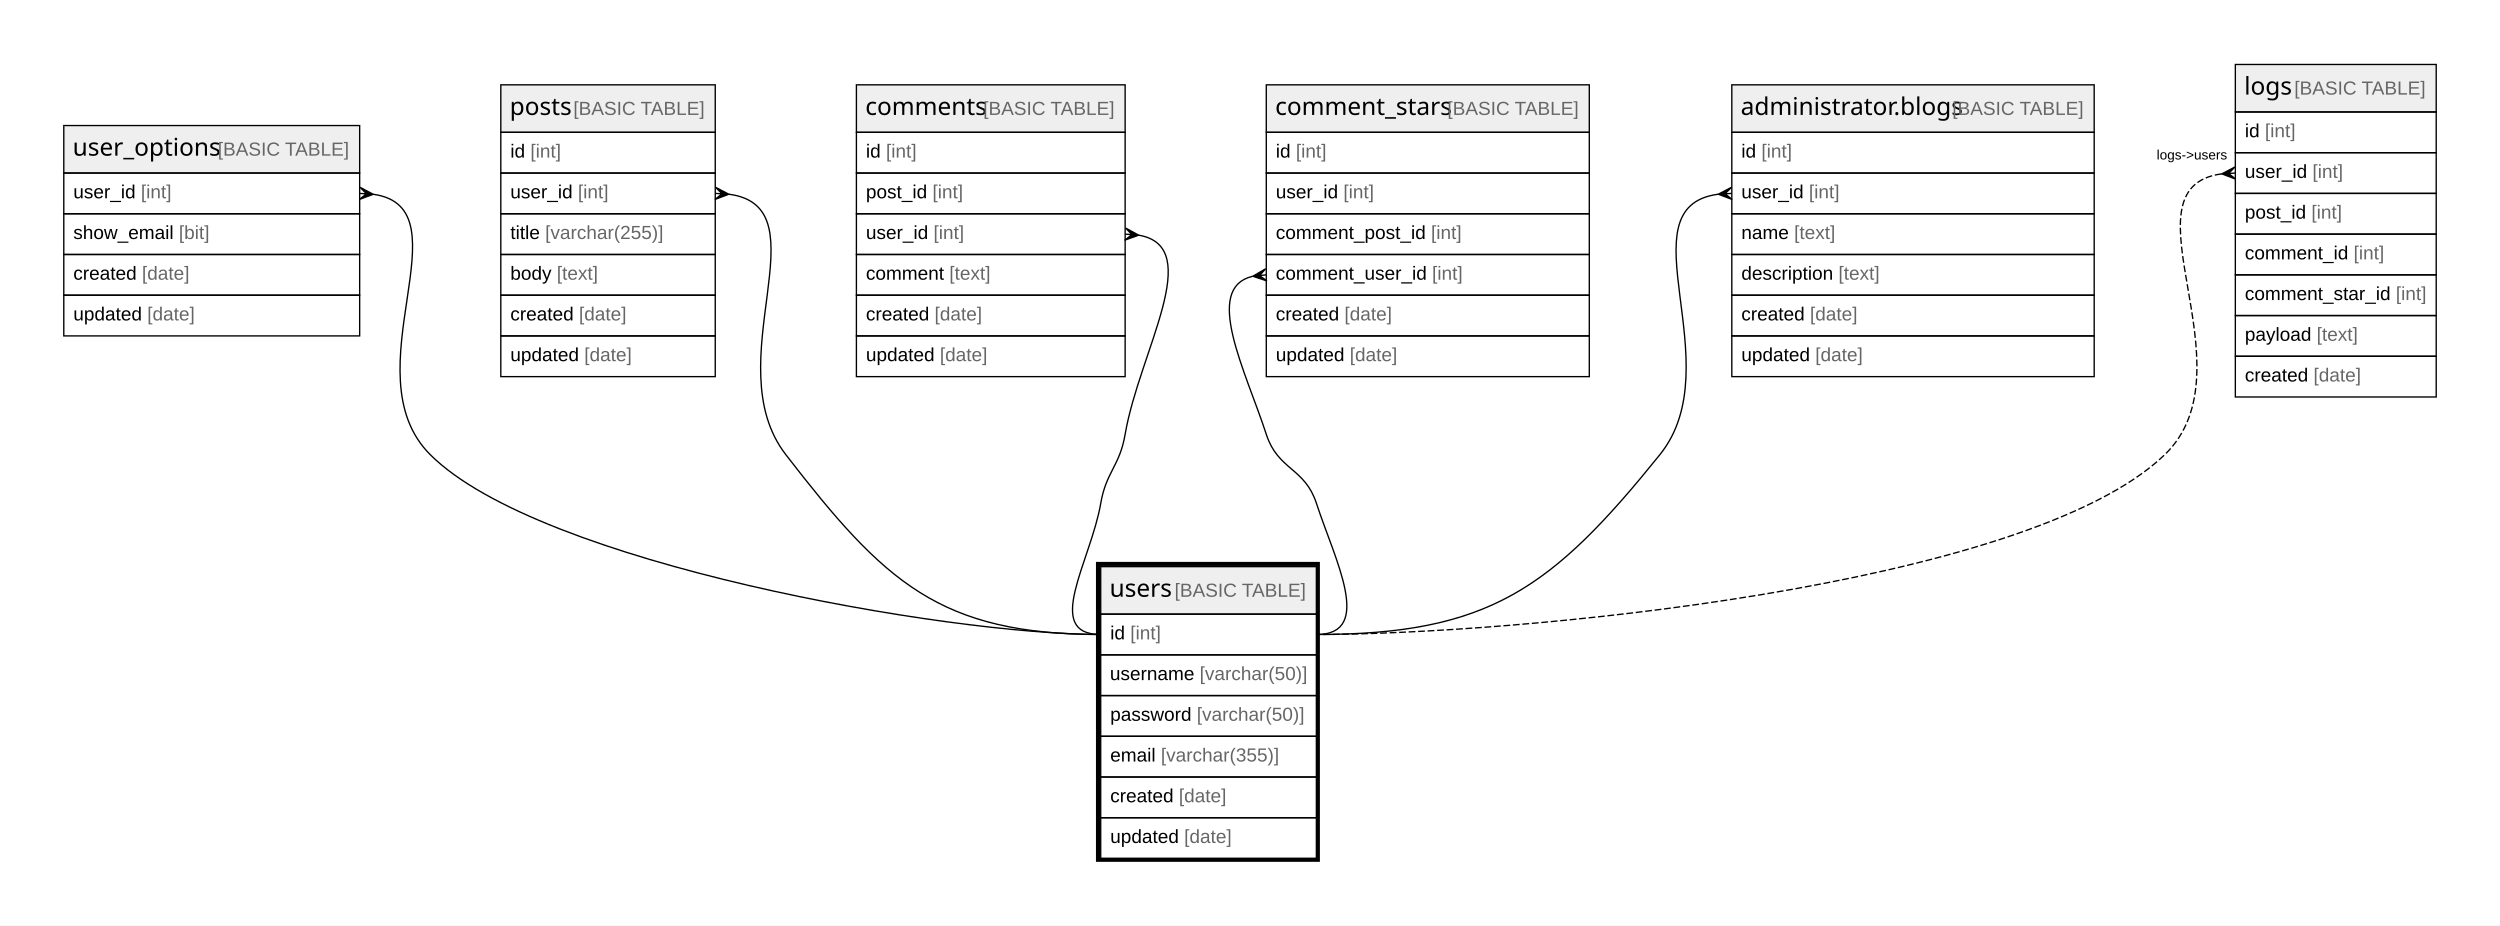
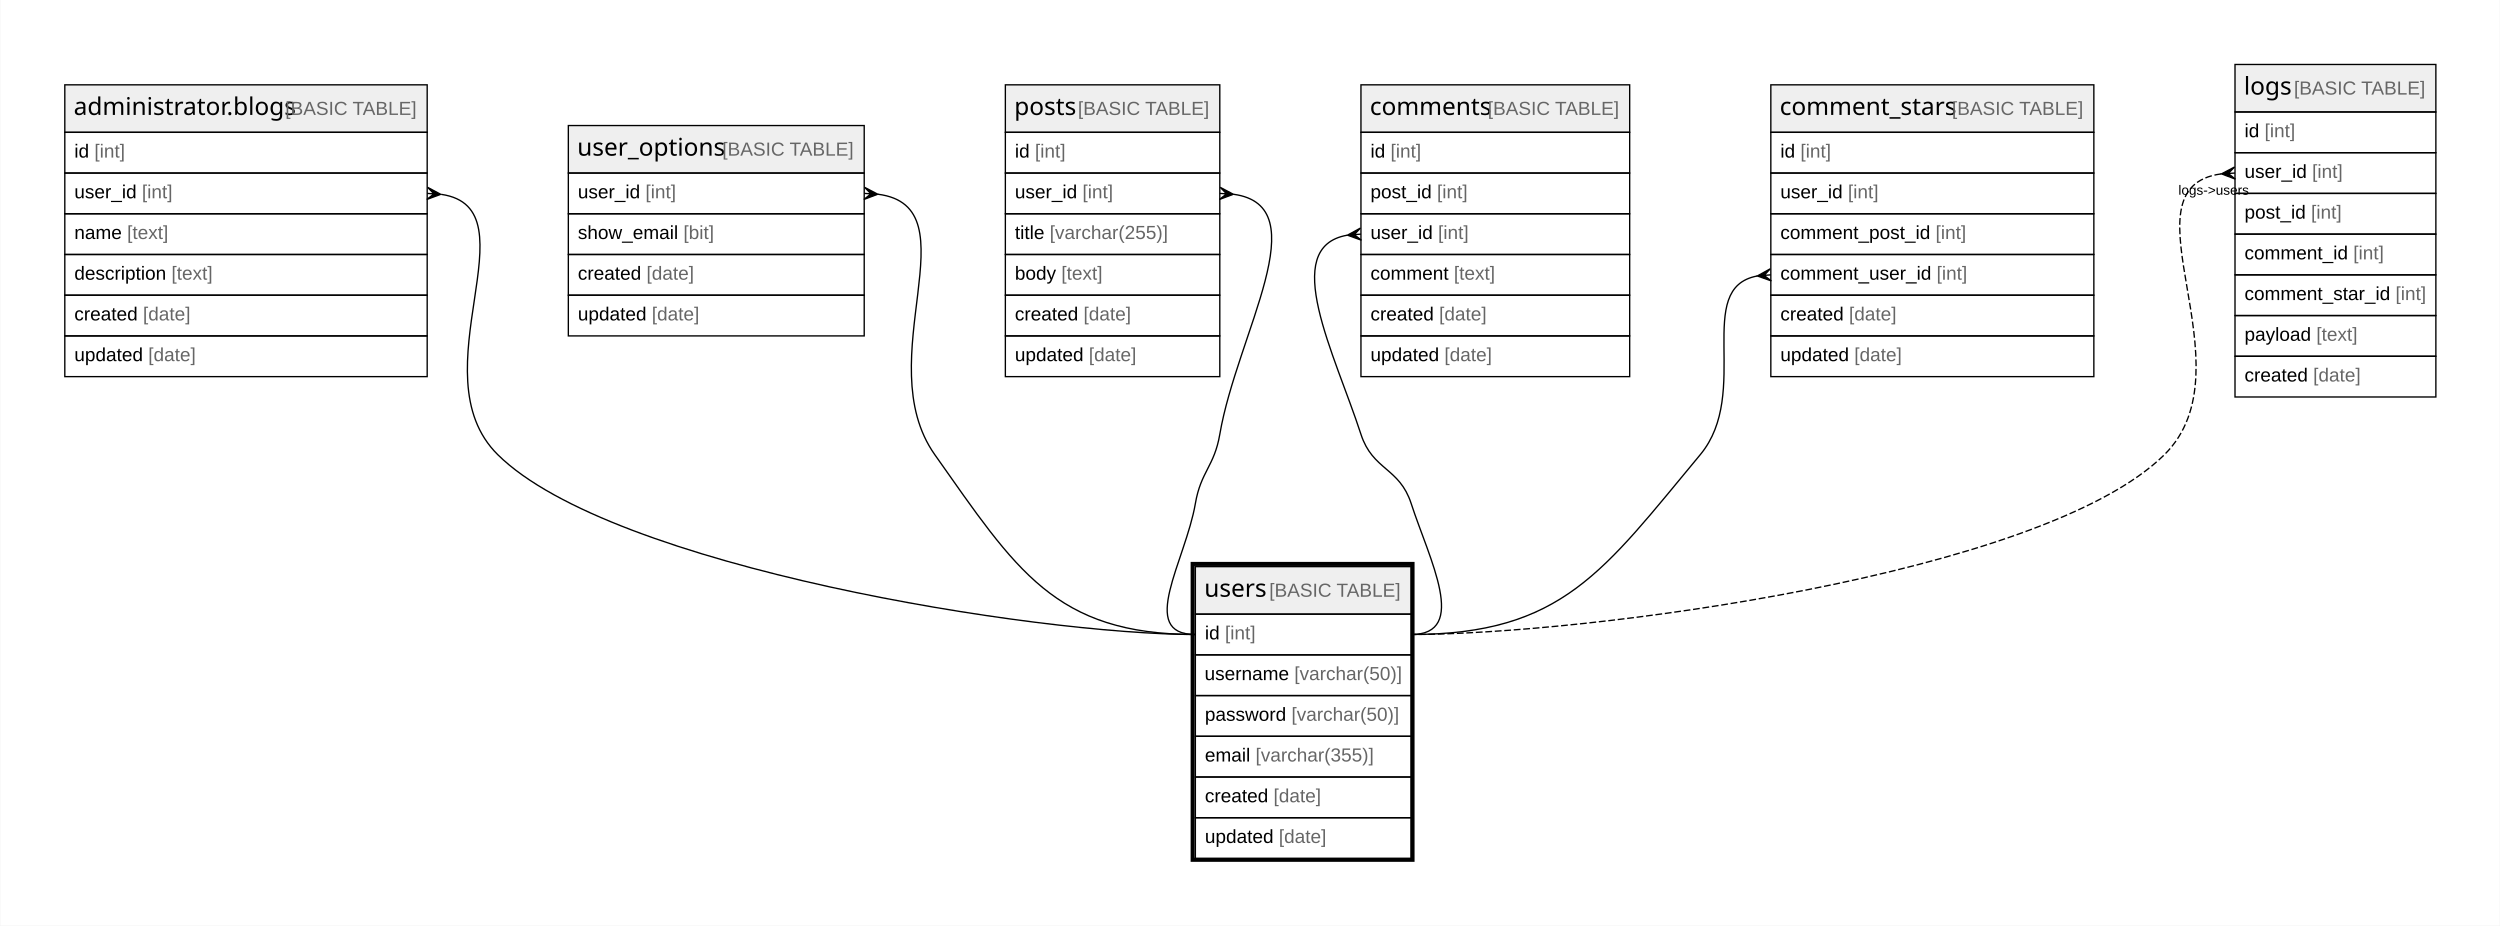
- <svg xmlns="http://www.w3.org/2000/svg" width="1842pt" height="682pt" viewBox="0.00 0.00 1842.00 682.00">
+ <svg xmlns="http://www.w3.org/2000/svg" width="1842pt" height="682pt" viewBox="0.00 0.00 1841.50 682.00">
  <g id="graph0" class="graph" transform="scale(1 1) rotate(0) translate(4 678)">
-     <polygon fill="#ffffff" stroke="transparent" points="-4,4 -4,-678 1838,-678 1838,4 -4,4" />
+     <polygon fill="#ffffff" stroke="transparent" points="-4,4 -4,-678 1837.5,-678 1837.5,4 -4,4" />
    <g id="node1" class="node">
-       <polygon fill="#efefef" stroke="transparent" points="807,-225.5 807,-260.5 966,-260.5 966,-225.5 807,-225.5" />
-       <polygon fill="none" stroke="#000000" points="807,-225.5 807,-260.5 966,-260.5 966,-225.5 807,-225.5" />
-       <text text-anchor="start" x="813.54" y="-238.3" font-family="Arial Bold" font-size="18.00" fill="#000000">users</text>
-       <text text-anchor="start" x="857.545" y="-238.3" font-family="Arial" font-size="14.00" fill="#000000"> </text>
-       <text text-anchor="start" x="861.436" y="-238.3" font-family="Arial" font-size="14.00" fill="#666666">[BASIC TABLE]</text>
-       <polygon fill="none" stroke="#000000" points="807,-195.5 807,-225.5 966,-225.5 966,-195.5 807,-195.5" />
-       <text text-anchor="start" x="814" y="-206.9" font-family="Arial" font-size="14.00" fill="#000000">id </text>
-       <text text-anchor="start" x="828.78" y="-206.9" font-family="Arial" font-size="14.00" fill="#666666">[int]</text>
-       <polygon fill="none" stroke="#000000" points="807,-165.5 807,-195.5 966,-195.5 966,-165.5 807,-165.5" />
-       <text text-anchor="start" x="813.769" y="-176.9" font-family="Arial" font-size="14.00" fill="#000000">username </text>
-       <text text-anchor="start" x="879.894" y="-176.9" font-family="Arial" font-size="14.00" fill="#666666">[varchar(50)]</text>
-       <polygon fill="none" stroke="#000000" points="807,-135.5 807,-165.5 966,-165.5 966,-135.5 807,-135.5" />
-       <text text-anchor="start" x="814" y="-146.9" font-family="Arial" font-size="14.00" fill="#000000">password </text>
-       <text text-anchor="start" x="877.788" y="-146.9" font-family="Arial" font-size="14.00" fill="#666666">[varchar(50)]</text>
-       <polygon fill="none" stroke="#000000" points="807,-105.5 807,-135.5 966,-135.5 966,-105.5 807,-105.5" />
-       <text text-anchor="start" x="814" y="-116.9" font-family="Arial" font-size="14.00" fill="#000000">email </text>
-       <text text-anchor="start" x="851.33" y="-116.9" font-family="Arial" font-size="14.00" fill="#666666">[varchar(355)]</text>
-       <polygon fill="none" stroke="#000000" points="807,-75.5 807,-105.5 966,-105.5 966,-75.5 807,-75.5" />
-       <text text-anchor="start" x="814" y="-86.9" font-family="Arial" font-size="14.00" fill="#000000">created </text>
-       <text text-anchor="start" x="864.572" y="-86.9" font-family="Arial" font-size="14.00" fill="#666666">[date]</text>
-       <polygon fill="none" stroke="#000000" points="807,-45.5 807,-75.5 966,-75.5 966,-45.5 807,-45.5" />
-       <text text-anchor="start" x="814" y="-56.9" font-family="Arial" font-size="14.00" fill="#000000">updated </text>
-       <text text-anchor="start" x="868.477" y="-56.9" font-family="Arial" font-size="14.00" fill="#666666">[date]</text>
-       <polygon fill="none" stroke="#000000" stroke-width="3" points="805,-44.5 805,-262.5 967,-262.5 967,-44.5 805,-44.5" />
+       <polygon fill="#efefef" stroke="transparent" points="876.5,-225.5 876.5,-260.5 1035.5,-260.5 1035.5,-225.5 876.5,-225.5" />
+       <polygon fill="none" stroke="#000000" points="876.5,-225.5 876.5,-260.5 1035.5,-260.5 1035.5,-225.5 876.5,-225.5" />
+       <text text-anchor="start" x="883.04" y="-238.3" font-family="Arial Bold" font-size="18.00" fill="#000000">users</text>
+       <text text-anchor="start" x="927.045" y="-238.3" font-family="Arial" font-size="14.00" fill="#000000"> </text>
+       <text text-anchor="start" x="930.936" y="-238.3" font-family="Arial" font-size="14.00" fill="#666666">[BASIC TABLE]</text>
+       <polygon fill="none" stroke="#000000" points="876.5,-195.5 876.5,-225.5 1035.5,-225.5 1035.5,-195.5 876.5,-195.5" />
+       <text text-anchor="start" x="883.5" y="-206.9" font-family="Arial" font-size="14.00" fill="#000000">id </text>
+       <text text-anchor="start" x="898.28" y="-206.9" font-family="Arial" font-size="14.00" fill="#666666">[int]</text>
+       <polygon fill="none" stroke="#000000" points="876.5,-165.5 876.5,-195.5 1035.5,-195.5 1035.5,-165.5 876.5,-165.5" />
+       <text text-anchor="start" x="883.269" y="-176.9" font-family="Arial" font-size="14.00" fill="#000000">username </text>
+       <text text-anchor="start" x="949.394" y="-176.9" font-family="Arial" font-size="14.00" fill="#666666">[varchar(50)]</text>
+       <polygon fill="none" stroke="#000000" points="876.5,-135.5 876.5,-165.5 1035.5,-165.5 1035.5,-135.5 876.5,-135.5" />
+       <text text-anchor="start" x="883.5" y="-146.9" font-family="Arial" font-size="14.00" fill="#000000">password </text>
+       <text text-anchor="start" x="947.288" y="-146.9" font-family="Arial" font-size="14.00" fill="#666666">[varchar(50)]</text>
+       <polygon fill="none" stroke="#000000" points="876.5,-105.5 876.5,-135.5 1035.5,-135.5 1035.5,-105.5 876.5,-105.5" />
+       <text text-anchor="start" x="883.5" y="-116.9" font-family="Arial" font-size="14.00" fill="#000000">email </text>
+       <text text-anchor="start" x="920.83" y="-116.9" font-family="Arial" font-size="14.00" fill="#666666">[varchar(355)]</text>
+       <polygon fill="none" stroke="#000000" points="876.5,-75.5 876.5,-105.5 1035.5,-105.5 1035.5,-75.5 876.5,-75.5" />
+       <text text-anchor="start" x="883.5" y="-86.9" font-family="Arial" font-size="14.00" fill="#000000">created </text>
+       <text text-anchor="start" x="934.072" y="-86.9" font-family="Arial" font-size="14.00" fill="#666666">[date]</text>
+       <polygon fill="none" stroke="#000000" points="876.5,-45.5 876.5,-75.5 1035.5,-75.5 1035.5,-45.5 876.5,-45.5" />
+       <text text-anchor="start" x="883.5" y="-56.9" font-family="Arial" font-size="14.00" fill="#000000">updated </text>
+       <text text-anchor="start" x="937.977" y="-56.9" font-family="Arial" font-size="14.00" fill="#666666">[date]</text>
+       <polygon fill="none" stroke="#000000" stroke-width="3" points="874.5,-44.5 874.5,-262.5 1036.5,-262.5 1036.5,-44.5 874.5,-44.5" />
    </g>
    <g id="node2" class="node">
-       <polygon fill="#efefef" stroke="transparent" points="43,-550.5 43,-585.5 261,-585.5 261,-550.5 43,-550.5" />
-       <polygon fill="none" stroke="#000000" points="43,-550.5 43,-585.5 261,-585.5 261,-550.5 43,-550.5" />
-       <text text-anchor="start" x="49.527" y="-563.3" font-family="Arial Bold" font-size="18.00" fill="#000000">user_options</text>
-       <text text-anchor="start" x="152.559" y="-563.3" font-family="Arial" font-size="14.00" fill="#000000"> </text>
-       <text text-anchor="start" x="156.449" y="-563.3" font-family="Arial" font-size="14.00" fill="#666666">[BASIC TABLE]</text>
-       <polygon fill="none" stroke="#000000" points="43,-520.5 43,-550.5 261,-550.5 261,-520.5 43,-520.5" />
-       <text text-anchor="start" x="50" y="-531.9" font-family="Arial" font-size="14.00" fill="#000000">user_id </text>
-       <text text-anchor="start" x="99.788" y="-531.9" font-family="Arial" font-size="14.00" fill="#666666">[int]</text>
-       <polygon fill="none" stroke="#000000" points="43,-490.5 43,-520.5 261,-520.5 261,-490.5 43,-490.5" />
-       <text text-anchor="start" x="50" y="-501.9" font-family="Arial" font-size="14.00" fill="#000000">show_email </text>
-       <text text-anchor="start" x="127.784" y="-501.9" font-family="Arial" font-size="14.00" fill="#666666">[bit]</text>
-       <polygon fill="none" stroke="#000000" points="43,-460.5 43,-490.5 261,-490.5 261,-460.5 43,-460.5" />
-       <text text-anchor="start" x="50" y="-471.9" font-family="Arial" font-size="14.00" fill="#000000">created </text>
-       <text text-anchor="start" x="100.572" y="-471.9" font-family="Arial" font-size="14.00" fill="#666666">[date]</text>
-       <polygon fill="none" stroke="#000000" points="43,-430.5 43,-460.5 261,-460.5 261,-430.5 43,-430.5" />
-       <text text-anchor="start" x="50" y="-441.9" font-family="Arial" font-size="14.00" fill="#000000">updated </text>
-       <text text-anchor="start" x="104.477" y="-441.9" font-family="Arial" font-size="14.00" fill="#666666">[date]</text>
+       <polygon fill="#efefef" stroke="transparent" points="43.5,-580.5 43.5,-615.5 310.5,-615.5 310.5,-580.5 43.5,-580.5" />
+       <polygon fill="none" stroke="#000000" points="43.5,-580.5 43.5,-615.5 310.5,-615.5 310.5,-580.5 43.5,-580.5" />
+       <text text-anchor="start" x="50.035" y="-593.3" font-family="Arial Bold" font-size="18.00" fill="#000000">administrator.blogs</text>
+       <text text-anchor="start" x="202.05" y="-593.3" font-family="Arial" font-size="14.00" fill="#000000"> </text>
+       <text text-anchor="start" x="205.941" y="-593.3" font-family="Arial" font-size="14.00" fill="#666666">[BASIC TABLE]</text>
+       <polygon fill="none" stroke="#000000" points="43.5,-550.5 43.5,-580.5 310.5,-580.5 310.5,-550.5 43.5,-550.5" />
+       <text text-anchor="start" x="50.5" y="-561.9" font-family="Arial" font-size="14.00" fill="#000000">id </text>
+       <text text-anchor="start" x="65.28" y="-561.9" font-family="Arial" font-size="14.00" fill="#666666">[int]</text>
+       <polygon fill="none" stroke="#000000" points="43.5,-520.5 43.5,-550.5 310.5,-550.5 310.5,-520.5 43.5,-520.5" />
+       <text text-anchor="start" x="50.5" y="-531.9" font-family="Arial" font-size="14.00" fill="#000000">user_id </text>
+       <text text-anchor="start" x="100.288" y="-531.9" font-family="Arial" font-size="14.00" fill="#666666">[int]</text>
+       <polygon fill="none" stroke="#000000" points="43.5,-490.5 43.5,-520.5 310.5,-520.5 310.5,-490.5 43.5,-490.5" />
+       <text text-anchor="start" x="50.5" y="-501.9" font-family="Arial" font-size="14.00" fill="#000000">name </text>
+       <text text-anchor="start" x="89.399" y="-501.9" font-family="Arial" font-size="14.00" fill="#666666">[text]</text>
+       <polygon fill="none" stroke="#000000" points="43.5,-460.5 43.5,-490.5 310.5,-490.5 310.5,-460.5 43.5,-460.5" />
+       <text text-anchor="start" x="50.5" y="-471.9" font-family="Arial" font-size="14.00" fill="#000000">description </text>
+       <text text-anchor="start" x="122.068" y="-471.9" font-family="Arial" font-size="14.00" fill="#666666">[text]</text>
+       <polygon fill="none" stroke="#000000" points="43.5,-430.5 43.5,-460.5 310.5,-460.5 310.5,-430.5 43.5,-430.5" />
+       <text text-anchor="start" x="50.5" y="-441.9" font-family="Arial" font-size="14.00" fill="#000000">created </text>
+       <text text-anchor="start" x="101.072" y="-441.9" font-family="Arial" font-size="14.00" fill="#666666">[date]</text>
+       <polygon fill="none" stroke="#000000" points="43.5,-400.5 43.5,-430.5 310.5,-430.5 310.5,-400.5 43.5,-400.5" />
+       <text text-anchor="start" x="50.5" y="-411.9" font-family="Arial" font-size="14.00" fill="#000000">updated </text>
+       <text text-anchor="start" x="104.977" y="-411.9" font-family="Arial" font-size="14.00" fill="#666666">[date]</text>
    </g>
    <g id="edge1" class="edge">
-       <path fill="none" stroke="#000000" d="M270.98,-534.858C341.745,-524.958 252.851,-403.041 313,-343 393.44,-262.703 693.342,-210.5 807,-210.5" />
-       <polygon fill="#000000" stroke="#000000" points="270.979,-534.858 260.711,-531.009 265.99,-535.179 261,-535.5 261,-535.5 261,-535.5 265.99,-535.179 261.289,-539.991 270.979,-534.858 270.979,-534.858" />
+       <path fill="none" stroke="#000000" d="M320.909,-534.795C390.859,-524.437 302.182,-402.625 362.5,-343 446.388,-260.075 758.544,-210.5 876.5,-210.5" />
+       <polygon fill="#000000" stroke="#000000" points="320.477,-534.824 310.196,-531.01 315.489,-535.162 310.5,-535.5 310.5,-535.5 310.5,-535.5 315.489,-535.162 310.804,-539.99 320.477,-534.824 320.477,-534.824" />
    </g>
    <g id="node3" class="node">
-       <polygon fill="#efefef" stroke="transparent" points="365,-580.5 365,-615.5 523,-615.5 523,-580.5 365,-580.5" />
-       <polygon fill="none" stroke="#000000" points="365,-580.5 365,-615.5 523,-615.5 523,-580.5 365,-580.5" />
-       <text text-anchor="start" x="371.536" y="-593.3" font-family="Arial Bold" font-size="18.00" fill="#000000">posts</text>
-       <text text-anchor="start" x="414.55" y="-593.3" font-family="Arial" font-size="14.00" fill="#000000"> </text>
-       <text text-anchor="start" x="418.441" y="-593.3" font-family="Arial" font-size="14.00" fill="#666666">[BASIC TABLE]</text>
-       <polygon fill="none" stroke="#000000" points="365,-550.5 365,-580.5 523,-580.5 523,-550.5 365,-550.5" />
-       <text text-anchor="start" x="372" y="-561.9" font-family="Arial" font-size="14.00" fill="#000000">id </text>
-       <text text-anchor="start" x="386.78" y="-561.9" font-family="Arial" font-size="14.00" fill="#666666">[int]</text>
-       <polygon fill="none" stroke="#000000" points="365,-520.5 365,-550.5 523,-550.5 523,-520.5 365,-520.5" />
-       <text text-anchor="start" x="372" y="-531.9" font-family="Arial" font-size="14.00" fill="#000000">user_id </text>
-       <text text-anchor="start" x="421.788" y="-531.9" font-family="Arial" font-size="14.00" fill="#666666">[int]</text>
-       <polygon fill="none" stroke="#000000" points="365,-490.5 365,-520.5 523,-520.5 523,-490.5 365,-490.5" />
-       <text text-anchor="start" x="372" y="-501.9" font-family="Arial" font-size="14.00" fill="#000000">title </text>
-       <text text-anchor="start" x="397.668" y="-501.9" font-family="Arial" font-size="14.00" fill="#666666">[varchar(255)]</text>
-       <polygon fill="none" stroke="#000000" points="365,-460.5 365,-490.5 523,-490.5 523,-460.5 365,-460.5" />
-       <text text-anchor="start" x="372" y="-471.9" font-family="Arial" font-size="14.00" fill="#000000">body </text>
-       <text text-anchor="start" x="406.238" y="-471.9" font-family="Arial" font-size="14.00" fill="#666666">[text]</text>
-       <polygon fill="none" stroke="#000000" points="365,-430.5 365,-460.5 523,-460.5 523,-430.5 365,-430.5" />
-       <text text-anchor="start" x="372" y="-441.9" font-family="Arial" font-size="14.00" fill="#000000">created </text>
-       <text text-anchor="start" x="422.572" y="-441.9" font-family="Arial" font-size="14.00" fill="#666666">[date]</text>
-       <polygon fill="none" stroke="#000000" points="365,-400.5 365,-430.5 523,-430.5 523,-400.5 365,-400.5" />
-       <text text-anchor="start" x="372" y="-411.9" font-family="Arial" font-size="14.00" fill="#000000">updated </text>
-       <text text-anchor="start" x="426.477" y="-411.9" font-family="Arial" font-size="14.00" fill="#666666">[date]</text>
+       <polygon fill="#efefef" stroke="transparent" points="414.5,-550.5 414.5,-585.5 632.5,-585.5 632.5,-550.5 414.5,-550.5" />
+       <polygon fill="none" stroke="#000000" points="414.5,-550.5 414.5,-585.5 632.5,-585.5 632.5,-550.5 414.5,-550.5" />
+       <text text-anchor="start" x="421.027" y="-563.3" font-family="Arial Bold" font-size="18.00" fill="#000000">user_options</text>
+       <text text-anchor="start" x="524.059" y="-563.3" font-family="Arial" font-size="14.00" fill="#000000"> </text>
+       <text text-anchor="start" x="527.949" y="-563.3" font-family="Arial" font-size="14.00" fill="#666666">[BASIC TABLE]</text>
+       <polygon fill="none" stroke="#000000" points="414.5,-520.5 414.5,-550.5 632.5,-550.5 632.5,-520.5 414.5,-520.5" />
+       <text text-anchor="start" x="421.5" y="-531.9" font-family="Arial" font-size="14.00" fill="#000000">user_id </text>
+       <text text-anchor="start" x="471.288" y="-531.9" font-family="Arial" font-size="14.00" fill="#666666">[int]</text>
+       <polygon fill="none" stroke="#000000" points="414.5,-490.5 414.5,-520.5 632.5,-520.5 632.5,-490.5 414.5,-490.5" />
+       <text text-anchor="start" x="421.5" y="-501.9" font-family="Arial" font-size="14.00" fill="#000000">show_email </text>
+       <text text-anchor="start" x="499.284" y="-501.9" font-family="Arial" font-size="14.00" fill="#666666">[bit]</text>
+       <polygon fill="none" stroke="#000000" points="414.5,-460.5 414.5,-490.5 632.5,-490.5 632.5,-460.5 414.5,-460.5" />
+       <text text-anchor="start" x="421.5" y="-471.9" font-family="Arial" font-size="14.00" fill="#000000">created </text>
+       <text text-anchor="start" x="472.072" y="-471.9" font-family="Arial" font-size="14.00" fill="#666666">[date]</text>
+       <polygon fill="none" stroke="#000000" points="414.5,-430.5 414.5,-460.5 632.5,-460.5 632.5,-430.5 414.5,-430.5" />
+       <text text-anchor="start" x="421.5" y="-441.9" font-family="Arial" font-size="14.00" fill="#000000">updated </text>
+       <text text-anchor="start" x="475.977" y="-441.9" font-family="Arial" font-size="14.00" fill="#666666">[date]</text>
    </g>
    <g id="edge2" class="edge">
-       <path fill="none" stroke="#000000" d="M533.021,-534.894C604.417,-525.549 523.037,-410.251 575,-343 647.602,-249.038 688.257,-210.5 807,-210.5" />
-       <polygon fill="#000000" stroke="#000000" points="532.982,-534.897 522.729,-531.008 527.991,-535.198 523,-535.5 523,-535.5 523,-535.5 527.991,-535.198 523.271,-539.992 532.982,-534.897 532.982,-534.897" />
+       <path fill="none" stroke="#000000" d="M642.536,-534.905C714.156,-525.726 635.446,-412.401 684.5,-343 744.344,-258.334 772.819,-210.5 876.5,-210.5" />
+       <polygon fill="#000000" stroke="#000000" points="642.482,-534.908 632.234,-531.008 637.491,-535.204 632.5,-535.5 632.5,-535.5 632.5,-535.5 637.491,-535.204 632.766,-539.992 642.482,-534.908 642.482,-534.908" />
    </g>
    <g id="node4" class="node">
-       <polygon fill="#efefef" stroke="transparent" points="627,-580.5 627,-615.5 825,-615.5 825,-580.5 627,-580.5" />
-       <polygon fill="none" stroke="#000000" points="627,-580.5 627,-615.5 825,-615.5 825,-580.5 627,-580.5" />
-       <text text-anchor="start" x="633.54" y="-593.3" font-family="Arial Bold" font-size="18.00" fill="#000000">comments</text>
-       <text text-anchor="start" x="716.545" y="-593.3" font-family="Arial" font-size="14.00" fill="#000000"> </text>
-       <text text-anchor="start" x="720.436" y="-593.3" font-family="Arial" font-size="14.00" fill="#666666">[BASIC TABLE]</text>
-       <polygon fill="none" stroke="#000000" points="627,-550.5 627,-580.5 825,-580.5 825,-550.5 627,-550.5" />
-       <text text-anchor="start" x="634" y="-561.9" font-family="Arial" font-size="14.00" fill="#000000">id </text>
-       <text text-anchor="start" x="648.78" y="-561.9" font-family="Arial" font-size="14.00" fill="#666666">[int]</text>
-       <polygon fill="none" stroke="#000000" points="627,-520.5 627,-550.5 825,-550.5 825,-520.5 627,-520.5" />
-       <text text-anchor="start" x="634" y="-531.9" font-family="Arial" font-size="14.00" fill="#000000">post_id </text>
-       <text text-anchor="start" x="683.018" y="-531.9" font-family="Arial" font-size="14.00" fill="#666666">[int]</text>
-       <polygon fill="none" stroke="#000000" points="627,-490.5 627,-520.5 825,-520.5 825,-490.5 627,-490.5" />
-       <text text-anchor="start" x="634" y="-501.9" font-family="Arial" font-size="14.00" fill="#000000">user_id </text>
-       <text text-anchor="start" x="683.788" y="-501.9" font-family="Arial" font-size="14.00" fill="#666666">[int]</text>
-       <polygon fill="none" stroke="#000000" points="627,-460.5 627,-490.5 825,-490.5 825,-460.5 627,-460.5" />
-       <text text-anchor="start" x="634" y="-471.9" font-family="Arial" font-size="14.00" fill="#000000">comment </text>
-       <text text-anchor="start" x="695.45" y="-471.9" font-family="Arial" font-size="14.00" fill="#666666">[text]</text>
-       <polygon fill="none" stroke="#000000" points="627,-430.5 627,-460.5 825,-460.5 825,-430.5 627,-430.5" />
-       <text text-anchor="start" x="634" y="-441.9" font-family="Arial" font-size="14.00" fill="#000000">created </text>
-       <text text-anchor="start" x="684.572" y="-441.9" font-family="Arial" font-size="14.00" fill="#666666">[date]</text>
-       <polygon fill="none" stroke="#000000" points="627,-400.5 627,-430.5 825,-430.5 825,-400.5 627,-400.5" />
-       <text text-anchor="start" x="634" y="-411.9" font-family="Arial" font-size="14.00" fill="#000000">updated </text>
-       <text text-anchor="start" x="688.477" y="-411.9" font-family="Arial" font-size="14.00" fill="#666666">[date]</text>
+       <polygon fill="#efefef" stroke="transparent" points="736.5,-580.5 736.5,-615.5 894.5,-615.5 894.5,-580.5 736.5,-580.5" />
+       <polygon fill="none" stroke="#000000" points="736.5,-580.5 736.5,-615.5 894.5,-615.5 894.5,-580.5 736.5,-580.5" />
+       <text text-anchor="start" x="743.035" y="-593.3" font-family="Arial Bold" font-size="18.00" fill="#000000">posts</text>
+       <text text-anchor="start" x="786.05" y="-593.3" font-family="Arial" font-size="14.00" fill="#000000"> </text>
+       <text text-anchor="start" x="789.941" y="-593.3" font-family="Arial" font-size="14.00" fill="#666666">[BASIC TABLE]</text>
+       <polygon fill="none" stroke="#000000" points="736.5,-550.5 736.5,-580.5 894.5,-580.5 894.5,-550.5 736.5,-550.5" />
+       <text text-anchor="start" x="743.5" y="-561.9" font-family="Arial" font-size="14.00" fill="#000000">id </text>
+       <text text-anchor="start" x="758.28" y="-561.9" font-family="Arial" font-size="14.00" fill="#666666">[int]</text>
+       <polygon fill="none" stroke="#000000" points="736.5,-520.5 736.5,-550.5 894.5,-550.5 894.5,-520.5 736.5,-520.5" />
+       <text text-anchor="start" x="743.5" y="-531.9" font-family="Arial" font-size="14.00" fill="#000000">user_id </text>
+       <text text-anchor="start" x="793.288" y="-531.9" font-family="Arial" font-size="14.00" fill="#666666">[int]</text>
+       <polygon fill="none" stroke="#000000" points="736.5,-490.5 736.5,-520.5 894.5,-520.5 894.5,-490.5 736.5,-490.5" />
+       <text text-anchor="start" x="743.5" y="-501.9" font-family="Arial" font-size="14.00" fill="#000000">title </text>
+       <text text-anchor="start" x="769.168" y="-501.9" font-family="Arial" font-size="14.00" fill="#666666">[varchar(255)]</text>
+       <polygon fill="none" stroke="#000000" points="736.5,-460.5 736.5,-490.5 894.5,-490.5 894.5,-460.5 736.5,-460.5" />
+       <text text-anchor="start" x="743.5" y="-471.9" font-family="Arial" font-size="14.00" fill="#000000">body </text>
+       <text text-anchor="start" x="777.738" y="-471.9" font-family="Arial" font-size="14.00" fill="#666666">[text]</text>
+       <polygon fill="none" stroke="#000000" points="736.5,-430.5 736.5,-460.5 894.5,-460.5 894.5,-430.5 736.5,-430.5" />
+       <text text-anchor="start" x="743.5" y="-441.9" font-family="Arial" font-size="14.00" fill="#000000">created </text>
+       <text text-anchor="start" x="794.072" y="-441.9" font-family="Arial" font-size="14.00" fill="#666666">[date]</text>
+       <polygon fill="none" stroke="#000000" points="736.5,-400.5 736.5,-430.5 894.5,-430.5 894.5,-400.5 736.5,-400.5" />
+       <text text-anchor="start" x="743.5" y="-411.9" font-family="Arial" font-size="14.00" fill="#000000">updated </text>
+       <text text-anchor="start" x="797.977" y="-411.9" font-family="Arial" font-size="14.00" fill="#666666">[date]</text>
    </g>
    <g id="edge3" class="edge">
-       <path fill="none" stroke="#000000" d="M835.014,-504.721C884.522,-496.169 835.441,-418.955 825,-358 820.942,-334.308 811.058,-330.692 807,-307 799.759,-264.727 764.111,-210.5 807,-210.5" />
-       <polygon fill="#000000" stroke="#000000" points="834.97,-504.724 824.651,-501.014 829.985,-505.112 825,-505.5 825,-505.5 825,-505.5 829.985,-505.112 825.349,-509.986 834.97,-504.724 834.97,-504.724" />
+       <path fill="none" stroke="#000000" d="M904.662,-534.855C967.356,-526.197 907.195,-432.112 894.5,-358 890.442,-334.308 880.558,-330.692 876.5,-307 869.259,-264.727 833.611,-210.5 876.5,-210.5" />
+       <polygon fill="#000000" stroke="#000000" points="904.48,-534.866 894.215,-531.009 899.49,-535.183 894.5,-535.5 894.5,-535.5 894.5,-535.5 899.49,-535.183 894.785,-539.991 904.48,-534.866 904.48,-534.866" />
    </g>
    <g id="node5" class="node">
-       <polygon fill="#efefef" stroke="transparent" points="929,-580.5 929,-615.5 1167,-615.5 1167,-580.5 929,-580.5" />
-       <polygon fill="none" stroke="#000000" points="929,-580.5 929,-615.5 1167,-615.5 1167,-580.5 929,-580.5" />
-       <text text-anchor="start" x="935.537" y="-593.3" font-family="Arial Bold" font-size="18.00" fill="#000000">comment_stars</text>
-       <text text-anchor="start" x="1058.549" y="-593.3" font-family="Arial" font-size="14.00" fill="#000000"> </text>
-       <text text-anchor="start" x="1062.439" y="-593.3" font-family="Arial" font-size="14.00" fill="#666666">[BASIC TABLE]</text>
-       <polygon fill="none" stroke="#000000" points="929,-550.5 929,-580.5 1167,-580.5 1167,-550.5 929,-550.5" />
-       <text text-anchor="start" x="936" y="-561.9" font-family="Arial" font-size="14.00" fill="#000000">id </text>
-       <text text-anchor="start" x="950.78" y="-561.9" font-family="Arial" font-size="14.00" fill="#666666">[int]</text>
-       <polygon fill="none" stroke="#000000" points="929,-520.5 929,-550.5 1167,-550.5 1167,-520.5 929,-520.5" />
-       <text text-anchor="start" x="936" y="-531.9" font-family="Arial" font-size="14.00" fill="#000000">user_id </text>
-       <text text-anchor="start" x="985.788" y="-531.9" font-family="Arial" font-size="14.00" fill="#666666">[int]</text>
-       <polygon fill="none" stroke="#000000" points="929,-490.5 929,-520.5 1167,-520.5 1167,-490.5 929,-490.5" />
-       <text text-anchor="start" x="936" y="-501.9" font-family="Arial" font-size="14.00" fill="#000000">comment_post_id </text>
-       <text text-anchor="start" x="1050.36" y="-501.9" font-family="Arial" font-size="14.00" fill="#666666">[int]</text>
-       <polygon fill="none" stroke="#000000" points="929,-460.5 929,-490.5 1167,-490.5 1167,-460.5 929,-460.5" />
-       <text text-anchor="start" x="936" y="-471.9" font-family="Arial" font-size="14.00" fill="#000000">comment_user_id </text>
-       <text text-anchor="start" x="1051.13" y="-471.9" font-family="Arial" font-size="14.00" fill="#666666">[int]</text>
-       <polygon fill="none" stroke="#000000" points="929,-430.5 929,-460.5 1167,-460.5 1167,-430.5 929,-430.5" />
-       <text text-anchor="start" x="936" y="-441.9" font-family="Arial" font-size="14.00" fill="#000000">created </text>
-       <text text-anchor="start" x="986.572" y="-441.9" font-family="Arial" font-size="14.00" fill="#666666">[date]</text>
-       <polygon fill="none" stroke="#000000" points="929,-400.5 929,-430.5 1167,-430.5 1167,-400.5 929,-400.5" />
-       <text text-anchor="start" x="936" y="-411.9" font-family="Arial" font-size="14.00" fill="#000000">updated </text>
-       <text text-anchor="start" x="990.477" y="-411.9" font-family="Arial" font-size="14.00" fill="#666666">[date]</text>
+       <polygon fill="#efefef" stroke="transparent" points="998.5,-580.5 998.5,-615.5 1196.5,-615.5 1196.5,-580.5 998.5,-580.5" />
+       <polygon fill="none" stroke="#000000" points="998.5,-580.5 998.5,-615.5 1196.5,-615.5 1196.5,-580.5 998.5,-580.5" />
+       <text text-anchor="start" x="1005.04" y="-593.3" font-family="Arial Bold" font-size="18.00" fill="#000000">comments</text>
+       <text text-anchor="start" x="1088.045" y="-593.3" font-family="Arial" font-size="14.00" fill="#000000"> </text>
+       <text text-anchor="start" x="1091.936" y="-593.3" font-family="Arial" font-size="14.00" fill="#666666">[BASIC TABLE]</text>
+       <polygon fill="none" stroke="#000000" points="998.5,-550.5 998.5,-580.5 1196.5,-580.5 1196.5,-550.5 998.5,-550.5" />
+       <text text-anchor="start" x="1005.5" y="-561.9" font-family="Arial" font-size="14.00" fill="#000000">id </text>
+       <text text-anchor="start" x="1020.28" y="-561.9" font-family="Arial" font-size="14.00" fill="#666666">[int]</text>
+       <polygon fill="none" stroke="#000000" points="998.5,-520.5 998.5,-550.5 1196.5,-550.5 1196.5,-520.5 998.5,-520.5" />
+       <text text-anchor="start" x="1005.5" y="-531.9" font-family="Arial" font-size="14.00" fill="#000000">post_id </text>
+       <text text-anchor="start" x="1054.518" y="-531.9" font-family="Arial" font-size="14.00" fill="#666666">[int]</text>
+       <polygon fill="none" stroke="#000000" points="998.5,-490.5 998.5,-520.5 1196.5,-520.5 1196.5,-490.5 998.5,-490.5" />
+       <text text-anchor="start" x="1005.5" y="-501.9" font-family="Arial" font-size="14.00" fill="#000000">user_id </text>
+       <text text-anchor="start" x="1055.288" y="-501.9" font-family="Arial" font-size="14.00" fill="#666666">[int]</text>
+       <polygon fill="none" stroke="#000000" points="998.5,-460.5 998.5,-490.5 1196.5,-490.5 1196.5,-460.5 998.5,-460.5" />
+       <text text-anchor="start" x="1005.5" y="-471.9" font-family="Arial" font-size="14.00" fill="#000000">comment </text>
+       <text text-anchor="start" x="1066.95" y="-471.9" font-family="Arial" font-size="14.00" fill="#666666">[text]</text>
+       <polygon fill="none" stroke="#000000" points="998.5,-430.5 998.5,-460.5 1196.5,-460.5 1196.5,-430.5 998.5,-430.5" />
+       <text text-anchor="start" x="1005.5" y="-441.9" font-family="Arial" font-size="14.00" fill="#000000">created </text>
+       <text text-anchor="start" x="1056.072" y="-441.9" font-family="Arial" font-size="14.00" fill="#666666">[date]</text>
+       <polygon fill="none" stroke="#000000" points="998.5,-400.5 998.5,-430.5 1196.5,-430.5 1196.5,-400.5 998.5,-400.5" />
+       <text text-anchor="start" x="1005.5" y="-411.9" font-family="Arial" font-size="14.00" fill="#000000">updated </text>
+       <text text-anchor="start" x="1059.977" y="-411.9" font-family="Arial" font-size="14.00" fill="#666666">[date]</text>
    </g>
    <g id="edge4" class="edge">
-       <path fill="none" stroke="#000000" d="M918.788,-474.414C882.027,-465.532 914.076,-403.985 929,-358 937.644,-331.364 957.356,-333.636 966,-307 979.239,-266.206 1008.889,-210.5 966,-210.5" />
-       <polygon fill="#000000" stroke="#000000" points="919.056,-474.443 928.524,-479.975 924.028,-474.971 929,-475.5 929,-475.5 929,-475.5 924.028,-474.971 929.476,-471.025 919.056,-474.443 919.056,-474.443" />
+       <path fill="none" stroke="#000000" d="M988.403,-504.7C937.998,-495.928 979.41,-416.822 998.5,-358 1007.144,-331.364 1026.856,-333.636 1035.5,-307 1048.739,-266.206 1078.389,-210.5 1035.5,-210.5" />
+       <polygon fill="#000000" stroke="#000000" points="988.531,-504.71 998.145,-509.986 993.516,-505.105 998.5,-505.5 998.5,-505.5 998.5,-505.5 993.516,-505.105 998.855,-501.014 988.531,-504.71 988.531,-504.71" />
    </g>
    <g id="node6" class="node">
-       <polygon fill="#efefef" stroke="transparent" points="1272,-580.5 1272,-615.5 1539,-615.5 1539,-580.5 1272,-580.5" />
-       <polygon fill="none" stroke="#000000" points="1272,-580.5 1272,-615.5 1539,-615.5 1539,-580.5 1272,-580.5" />
-       <text text-anchor="start" x="1278.535" y="-593.3" font-family="Arial Bold" font-size="18.00" fill="#000000">administrator.blogs</text>
-       <text text-anchor="start" x="1430.551" y="-593.3" font-family="Arial" font-size="14.00" fill="#000000"> </text>
-       <text text-anchor="start" x="1434.441" y="-593.3" font-family="Arial" font-size="14.00" fill="#666666">[BASIC TABLE]</text>
-       <polygon fill="none" stroke="#000000" points="1272,-550.5 1272,-580.5 1539,-580.5 1539,-550.5 1272,-550.5" />
-       <text text-anchor="start" x="1279" y="-561.9" font-family="Arial" font-size="14.00" fill="#000000">id </text>
-       <text text-anchor="start" x="1293.78" y="-561.9" font-family="Arial" font-size="14.00" fill="#666666">[int]</text>
-       <polygon fill="none" stroke="#000000" points="1272,-520.5 1272,-550.5 1539,-550.5 1539,-520.5 1272,-520.5" />
-       <text text-anchor="start" x="1279" y="-531.9" font-family="Arial" font-size="14.00" fill="#000000">user_id </text>
-       <text text-anchor="start" x="1328.788" y="-531.9" font-family="Arial" font-size="14.00" fill="#666666">[int]</text>
-       <polygon fill="none" stroke="#000000" points="1272,-490.5 1272,-520.5 1539,-520.5 1539,-490.5 1272,-490.5" />
-       <text text-anchor="start" x="1279" y="-501.9" font-family="Arial" font-size="14.00" fill="#000000">name </text>
-       <text text-anchor="start" x="1317.899" y="-501.9" font-family="Arial" font-size="14.00" fill="#666666">[text]</text>
-       <polygon fill="none" stroke="#000000" points="1272,-460.5 1272,-490.5 1539,-490.5 1539,-460.5 1272,-460.5" />
-       <text text-anchor="start" x="1279" y="-471.9" font-family="Arial" font-size="14.00" fill="#000000">description </text>
-       <text text-anchor="start" x="1350.568" y="-471.9" font-family="Arial" font-size="14.00" fill="#666666">[text]</text>
-       <polygon fill="none" stroke="#000000" points="1272,-430.5 1272,-460.5 1539,-460.5 1539,-430.5 1272,-430.5" />
-       <text text-anchor="start" x="1279" y="-441.9" font-family="Arial" font-size="14.00" fill="#000000">created </text>
-       <text text-anchor="start" x="1329.572" y="-441.9" font-family="Arial" font-size="14.00" fill="#666666">[date]</text>
-       <polygon fill="none" stroke="#000000" points="1272,-400.5 1272,-430.5 1539,-430.5 1539,-400.5 1272,-400.5" />
-       <text text-anchor="start" x="1279" y="-411.9" font-family="Arial" font-size="14.00" fill="#000000">updated </text>
-       <text text-anchor="start" x="1333.477" y="-411.9" font-family="Arial" font-size="14.00" fill="#666666">[date]</text>
+       <polygon fill="#efefef" stroke="transparent" points="1300.5,-580.5 1300.5,-615.5 1538.5,-615.5 1538.5,-580.5 1300.5,-580.5" />
+       <polygon fill="none" stroke="#000000" points="1300.5,-580.5 1300.5,-615.5 1538.5,-615.5 1538.5,-580.5 1300.5,-580.5" />
+       <text text-anchor="start" x="1307.037" y="-593.3" font-family="Arial Bold" font-size="18.00" fill="#000000">comment_stars</text>
+       <text text-anchor="start" x="1430.049" y="-593.3" font-family="Arial" font-size="14.00" fill="#000000"> </text>
+       <text text-anchor="start" x="1433.939" y="-593.3" font-family="Arial" font-size="14.00" fill="#666666">[BASIC TABLE]</text>
+       <polygon fill="none" stroke="#000000" points="1300.5,-550.5 1300.5,-580.5 1538.5,-580.5 1538.5,-550.5 1300.5,-550.5" />
+       <text text-anchor="start" x="1307.5" y="-561.9" font-family="Arial" font-size="14.00" fill="#000000">id </text>
+       <text text-anchor="start" x="1322.28" y="-561.9" font-family="Arial" font-size="14.00" fill="#666666">[int]</text>
+       <polygon fill="none" stroke="#000000" points="1300.5,-520.5 1300.5,-550.5 1538.5,-550.5 1538.5,-520.5 1300.5,-520.5" />
+       <text text-anchor="start" x="1307.5" y="-531.9" font-family="Arial" font-size="14.00" fill="#000000">user_id </text>
+       <text text-anchor="start" x="1357.288" y="-531.9" font-family="Arial" font-size="14.00" fill="#666666">[int]</text>
+       <polygon fill="none" stroke="#000000" points="1300.5,-490.5 1300.5,-520.5 1538.5,-520.5 1538.5,-490.5 1300.5,-490.5" />
+       <text text-anchor="start" x="1307.5" y="-501.9" font-family="Arial" font-size="14.00" fill="#000000">comment_post_id </text>
+       <text text-anchor="start" x="1421.86" y="-501.9" font-family="Arial" font-size="14.00" fill="#666666">[int]</text>
+       <polygon fill="none" stroke="#000000" points="1300.5,-460.5 1300.5,-490.5 1538.5,-490.5 1538.5,-460.5 1300.5,-460.5" />
+       <text text-anchor="start" x="1307.5" y="-471.9" font-family="Arial" font-size="14.00" fill="#000000">comment_user_id </text>
+       <text text-anchor="start" x="1422.63" y="-471.9" font-family="Arial" font-size="14.00" fill="#666666">[int]</text>
+       <polygon fill="none" stroke="#000000" points="1300.5,-430.5 1300.5,-460.5 1538.5,-460.5 1538.5,-430.5 1300.5,-430.5" />
+       <text text-anchor="start" x="1307.5" y="-441.9" font-family="Arial" font-size="14.00" fill="#000000">created </text>
+       <text text-anchor="start" x="1358.072" y="-441.9" font-family="Arial" font-size="14.00" fill="#666666">[date]</text>
+       <polygon fill="none" stroke="#000000" points="1300.5,-400.5 1300.5,-430.5 1538.5,-430.5 1538.5,-400.5 1300.5,-400.5" />
+       <text text-anchor="start" x="1307.5" y="-411.9" font-family="Arial" font-size="14.00" fill="#000000">updated </text>
+       <text text-anchor="start" x="1361.977" y="-411.9" font-family="Arial" font-size="14.00" fill="#666666">[date]</text>
    </g>
    <g id="edge5" class="edge">
-       <path fill="none" stroke="#000000" d="M1261.968,-534.889C1190.514,-525.467 1272.411,-409.25 1219,-343 1139.333,-244.183 1092.932,-210.5 966,-210.5" />
-       <polygon fill="#000000" stroke="#000000" points="1262.018,-534.892 1271.727,-539.992 1267.009,-535.196 1272,-535.5 1272,-535.5 1272,-535.5 1267.009,-535.196 1272.273,-531.008 1262.018,-534.892 1262.018,-534.892" />
+       <path fill="none" stroke="#000000" d="M1290.523,-474.66C1242.984,-465.792 1286.599,-388.774 1248.5,-343 1177.178,-257.31 1146.988,-210.5 1035.5,-210.5" />
+       <polygon fill="#000000" stroke="#000000" points="1290.535,-474.661 1300.122,-479.984 1295.518,-475.08 1300.5,-475.5 1300.5,-475.5 1300.5,-475.5 1295.518,-475.08 1300.878,-471.016 1290.535,-474.661 1290.535,-474.661" />
    </g>
    <g id="node7" class="node">
-       <polygon fill="#efefef" stroke="transparent" points="1643,-595.5 1643,-630.5 1791,-630.5 1791,-595.5 1643,-595.5" />
-       <polygon fill="none" stroke="#000000" points="1643,-595.5 1643,-630.5 1791,-630.5 1791,-595.5 1643,-595.5" />
-       <text text-anchor="start" x="1649.54" y="-608.3" font-family="Arial Bold" font-size="18.00" fill="#000000">logs</text>
-       <text text-anchor="start" x="1682.546" y="-608.3" font-family="Arial" font-size="14.00" fill="#000000"> </text>
-       <text text-anchor="start" x="1686.437" y="-608.3" font-family="Arial" font-size="14.00" fill="#666666">[BASIC TABLE]</text>
-       <polygon fill="none" stroke="#000000" points="1643,-565.5 1643,-595.5 1791,-595.5 1791,-565.5 1643,-565.5" />
-       <text text-anchor="start" x="1650" y="-576.9" font-family="Arial" font-size="14.00" fill="#000000">id </text>
-       <text text-anchor="start" x="1664.78" y="-576.9" font-family="Arial" font-size="14.00" fill="#666666">[int]</text>
-       <polygon fill="none" stroke="#000000" points="1643,-535.5 1643,-565.5 1791,-565.5 1791,-535.5 1643,-535.5" />
-       <text text-anchor="start" x="1650" y="-546.9" font-family="Arial" font-size="14.00" fill="#000000">user_id </text>
-       <text text-anchor="start" x="1699.788" y="-546.9" font-family="Arial" font-size="14.00" fill="#666666">[int]</text>
-       <polygon fill="none" stroke="#000000" points="1643,-505.5 1643,-535.5 1791,-535.5 1791,-505.5 1643,-505.5" />
-       <text text-anchor="start" x="1650" y="-516.9" font-family="Arial" font-size="14.00" fill="#000000">post_id </text>
-       <text text-anchor="start" x="1699.018" y="-516.9" font-family="Arial" font-size="14.00" fill="#666666">[int]</text>
-       <polygon fill="none" stroke="#000000" points="1643,-475.5 1643,-505.5 1791,-505.5 1791,-475.5 1643,-475.5" />
-       <text text-anchor="start" x="1650" y="-486.9" font-family="Arial" font-size="14.00" fill="#000000">comment_id </text>
-       <text text-anchor="start" x="1730.122" y="-486.9" font-family="Arial" font-size="14.00" fill="#666666">[int]</text>
-       <polygon fill="none" stroke="#000000" points="1643,-445.5 1643,-475.5 1791,-475.5 1791,-445.5 1643,-445.5" />
-       <text text-anchor="start" x="1650" y="-456.9" font-family="Arial" font-size="14.00" fill="#000000">comment_star_id </text>
-       <text text-anchor="start" x="1761.238" y="-456.9" font-family="Arial" font-size="14.00" fill="#666666">[int]</text>
-       <polygon fill="none" stroke="#000000" points="1643,-415.5 1643,-445.5 1791,-445.5 1791,-415.5 1643,-415.5" />
-       <text text-anchor="start" x="1650" y="-426.9" font-family="Arial" font-size="14.00" fill="#000000">payload </text>
-       <text text-anchor="start" x="1702.91" y="-426.9" font-family="Arial" font-size="14.00" fill="#666666">[text]</text>
-       <polygon fill="none" stroke="#000000" points="1643,-385.5 1643,-415.5 1791,-415.5 1791,-385.5 1643,-385.5" />
-       <text text-anchor="start" x="1650" y="-396.9" font-family="Arial" font-size="14.00" fill="#000000">created </text>
-       <text text-anchor="start" x="1700.572" y="-396.9" font-family="Arial" font-size="14.00" fill="#666666">[date]</text>
+       <polygon fill="#efefef" stroke="transparent" points="1642.5,-595.5 1642.5,-630.5 1790.5,-630.5 1790.5,-595.5 1642.5,-595.5" />
+       <polygon fill="none" stroke="#000000" points="1642.5,-595.5 1642.5,-630.5 1790.5,-630.5 1790.5,-595.5 1642.5,-595.5" />
+       <text text-anchor="start" x="1649.04" y="-608.3" font-family="Arial Bold" font-size="18.00" fill="#000000">logs</text>
+       <text text-anchor="start" x="1682.046" y="-608.3" font-family="Arial" font-size="14.00" fill="#000000"> </text>
+       <text text-anchor="start" x="1685.937" y="-608.3" font-family="Arial" font-size="14.00" fill="#666666">[BASIC TABLE]</text>
+       <polygon fill="none" stroke="#000000" points="1642.5,-565.5 1642.5,-595.5 1790.5,-595.5 1790.5,-565.5 1642.5,-565.5" />
+       <text text-anchor="start" x="1649.5" y="-576.9" font-family="Arial" font-size="14.00" fill="#000000">id </text>
+       <text text-anchor="start" x="1664.28" y="-576.9" font-family="Arial" font-size="14.00" fill="#666666">[int]</text>
+       <polygon fill="none" stroke="#000000" points="1642.5,-535.5 1642.5,-565.5 1790.5,-565.5 1790.5,-535.5 1642.5,-535.5" />
+       <text text-anchor="start" x="1649.5" y="-546.9" font-family="Arial" font-size="14.00" fill="#000000">user_id </text>
+       <text text-anchor="start" x="1699.288" y="-546.9" font-family="Arial" font-size="14.00" fill="#666666">[int]</text>
+       <polygon fill="none" stroke="#000000" points="1642.5,-505.5 1642.5,-535.5 1790.5,-535.5 1790.5,-505.5 1642.5,-505.5" />
+       <text text-anchor="start" x="1649.5" y="-516.9" font-family="Arial" font-size="14.00" fill="#000000">post_id </text>
+       <text text-anchor="start" x="1698.518" y="-516.9" font-family="Arial" font-size="14.00" fill="#666666">[int]</text>
+       <polygon fill="none" stroke="#000000" points="1642.5,-475.5 1642.5,-505.5 1790.5,-505.5 1790.5,-475.5 1642.5,-475.5" />
+       <text text-anchor="start" x="1649.5" y="-486.9" font-family="Arial" font-size="14.00" fill="#000000">comment_id </text>
+       <text text-anchor="start" x="1729.622" y="-486.9" font-family="Arial" font-size="14.00" fill="#666666">[int]</text>
+       <polygon fill="none" stroke="#000000" points="1642.5,-445.5 1642.5,-475.5 1790.5,-475.5 1790.5,-445.5 1642.5,-445.5" />
+       <text text-anchor="start" x="1649.5" y="-456.9" font-family="Arial" font-size="14.00" fill="#000000">comment_star_id </text>
+       <text text-anchor="start" x="1760.738" y="-456.9" font-family="Arial" font-size="14.00" fill="#666666">[int]</text>
+       <polygon fill="none" stroke="#000000" points="1642.5,-415.5 1642.5,-445.5 1790.5,-445.5 1790.5,-415.5 1642.5,-415.5" />
+       <text text-anchor="start" x="1649.5" y="-426.9" font-family="Arial" font-size="14.00" fill="#000000">payload </text>
+       <text text-anchor="start" x="1702.41" y="-426.9" font-family="Arial" font-size="14.00" fill="#666666">[text]</text>
+       <polygon fill="none" stroke="#000000" points="1642.5,-385.5 1642.5,-415.5 1790.5,-415.5 1790.5,-385.5 1642.5,-385.5" />
+       <text text-anchor="start" x="1649.5" y="-396.9" font-family="Arial" font-size="14.00" fill="#000000">created </text>
+       <text text-anchor="start" x="1700.072" y="-396.9" font-family="Arial" font-size="14.00" fill="#666666">[date]</text>
    </g>
    <g id="edge6" class="edge">
-       <path fill="none" stroke="#000000" stroke-dasharray="5,2" d="M1632.781,-549.865C1556.364,-539.559 1656.774,-406.407 1591,-343 1488.786,-244.464 1107.976,-210.5 966,-210.5" />
-       <polygon fill="#000000" stroke="#000000" points="1633.019,-549.88 1642.721,-554.991 1638.01,-550.19 1643,-550.5 1643,-550.5 1643,-550.5 1638.01,-550.19 1643.279,-546.009 1633.019,-549.88 1633.019,-549.88" />
-       <text text-anchor="start" x="1585.024" y="-560.5" font-family="Arial" font-size="10.00" fill="#000000">logs-&gt;users</text>
+       <path fill="none" stroke="#000000" stroke-dasharray="5,2" d="M1632.277,-549.869C1555.801,-539.624 1655.462,-407.239 1590.5,-343 1500.339,-253.843 1162.299,-210.5 1035.5,-210.5" />
+       <polygon fill="#000000" stroke="#000000" points="1632.519,-549.884 1642.223,-554.991 1637.509,-550.192 1642.5,-550.5 1642.5,-550.5 1642.5,-550.5 1637.509,-550.192 1642.777,-546.009 1632.519,-549.884 1632.519,-549.884" />
+       <text text-anchor="start" x="1600.774" y="-534.5" font-family="Arial" font-size="10.00" fill="#000000">logs-&gt;users</text>
    </g>
  </g>
</svg>
